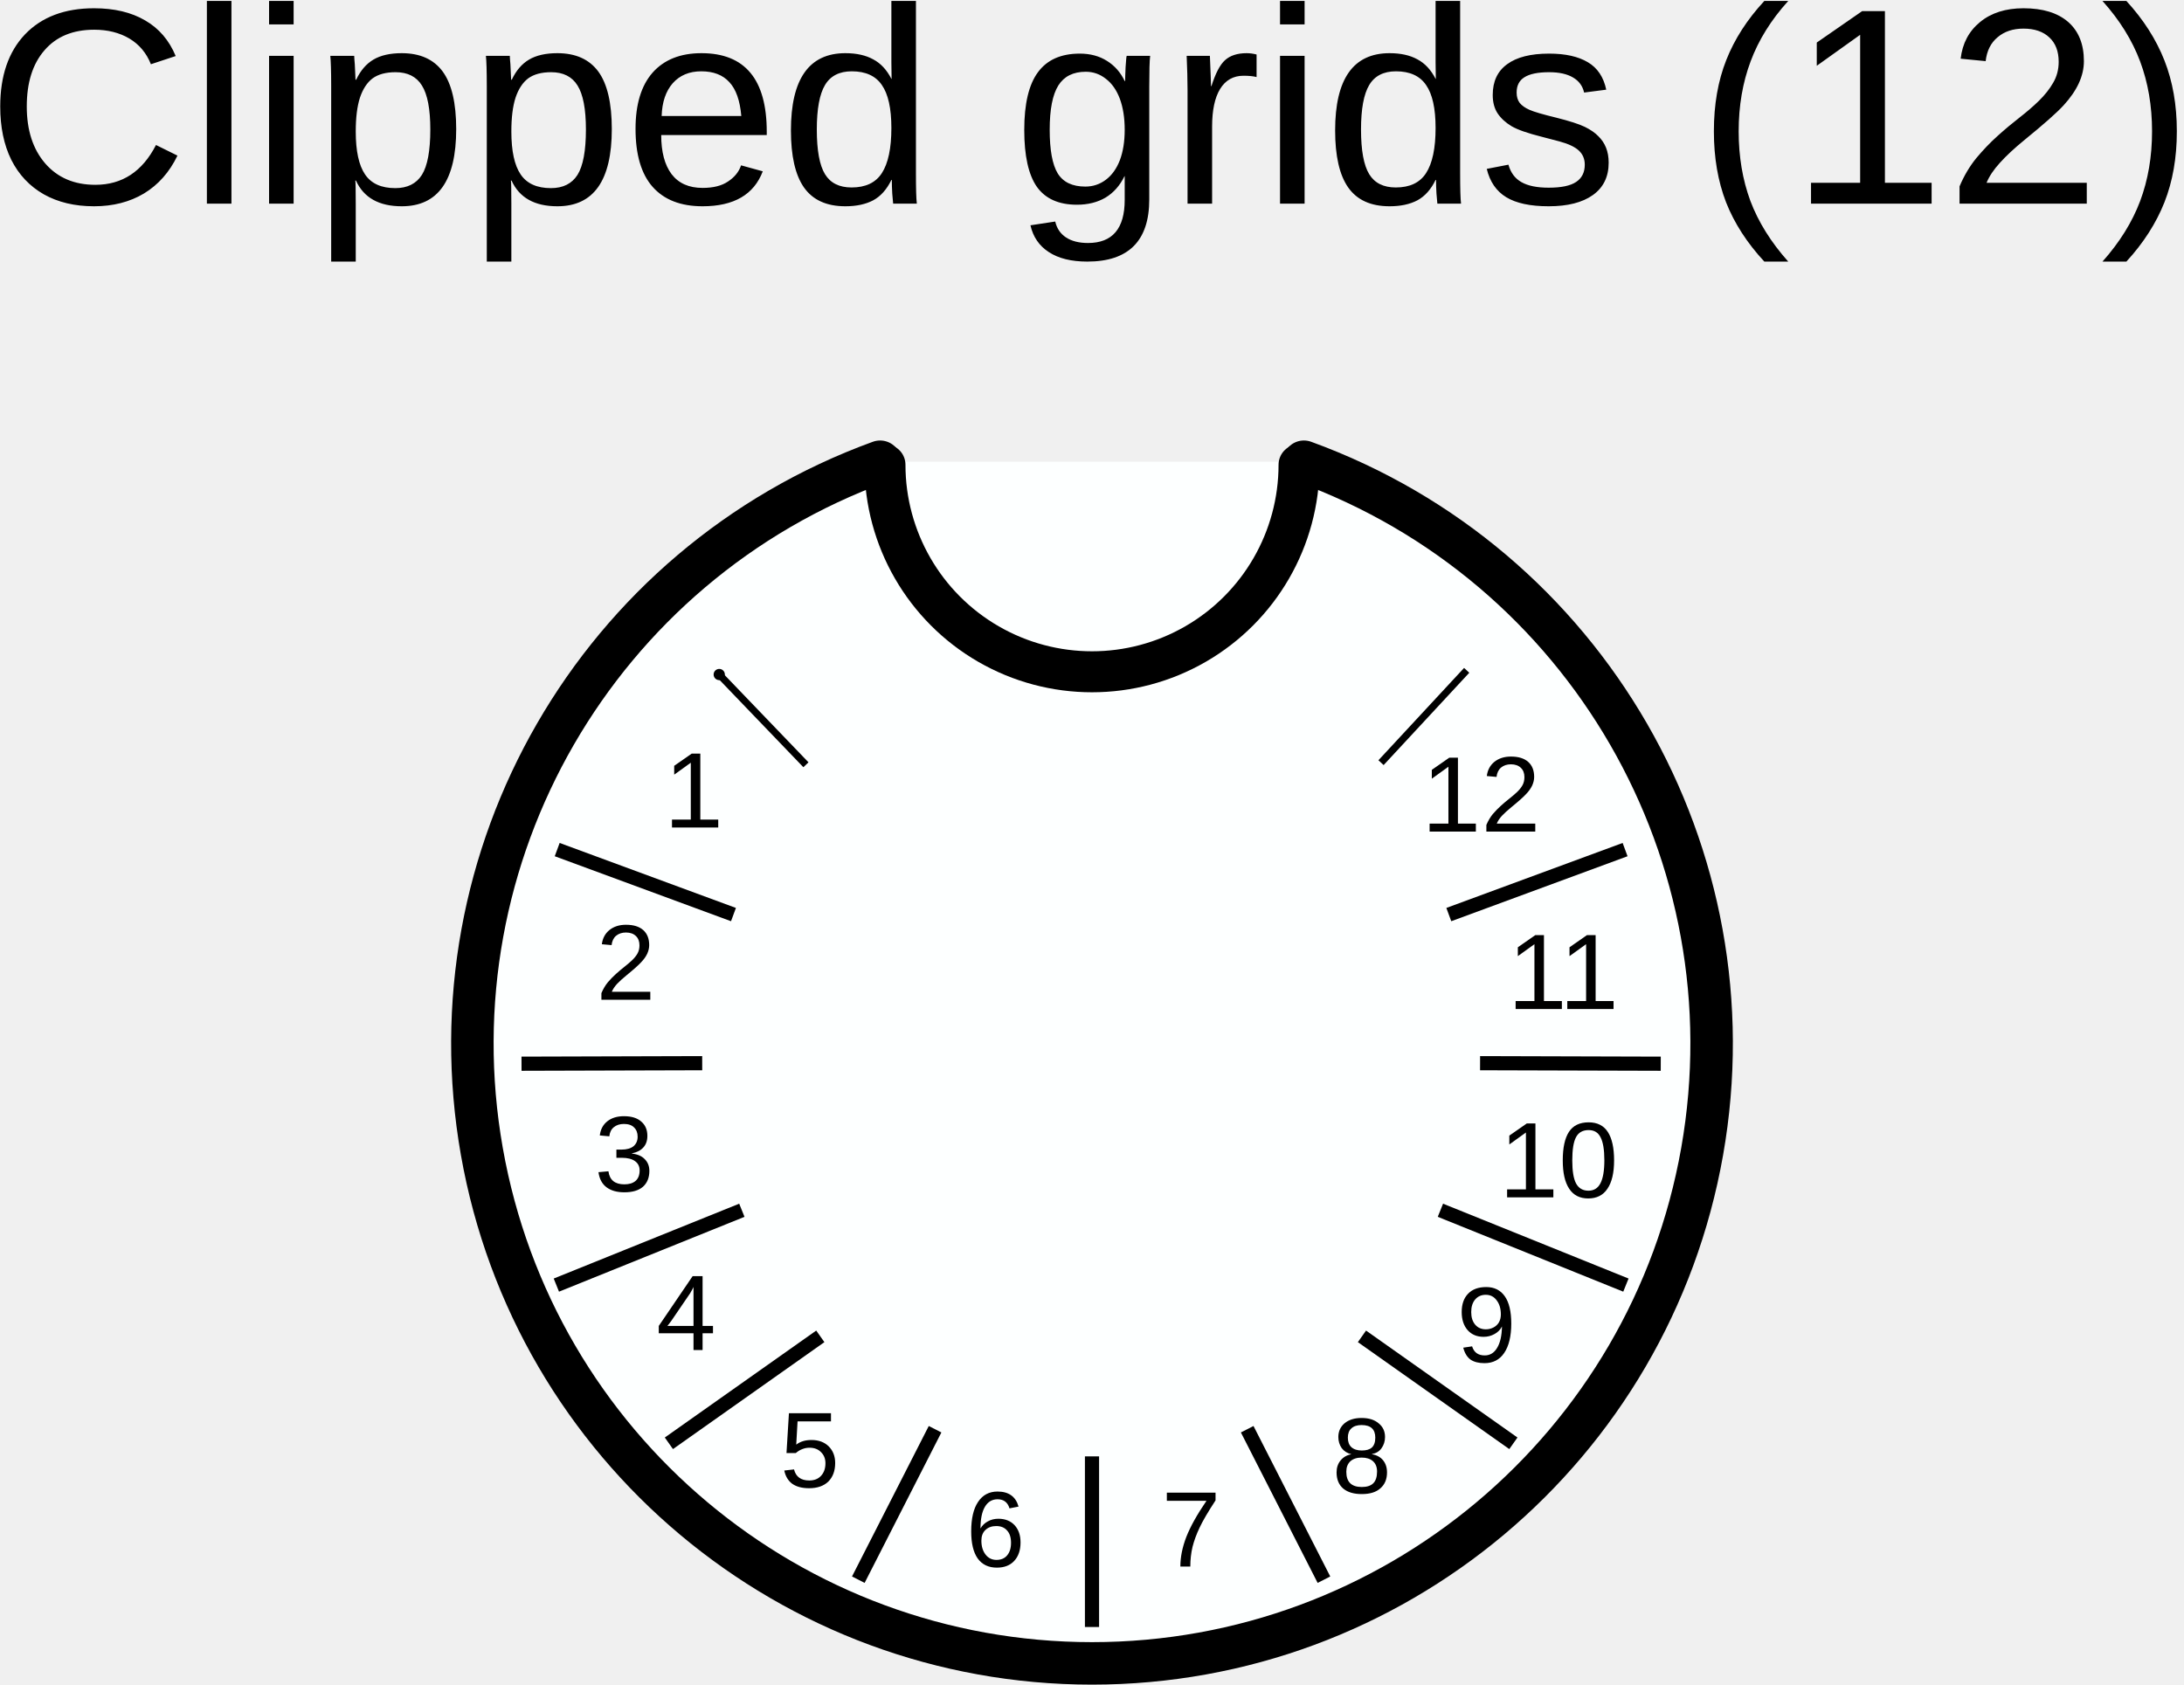
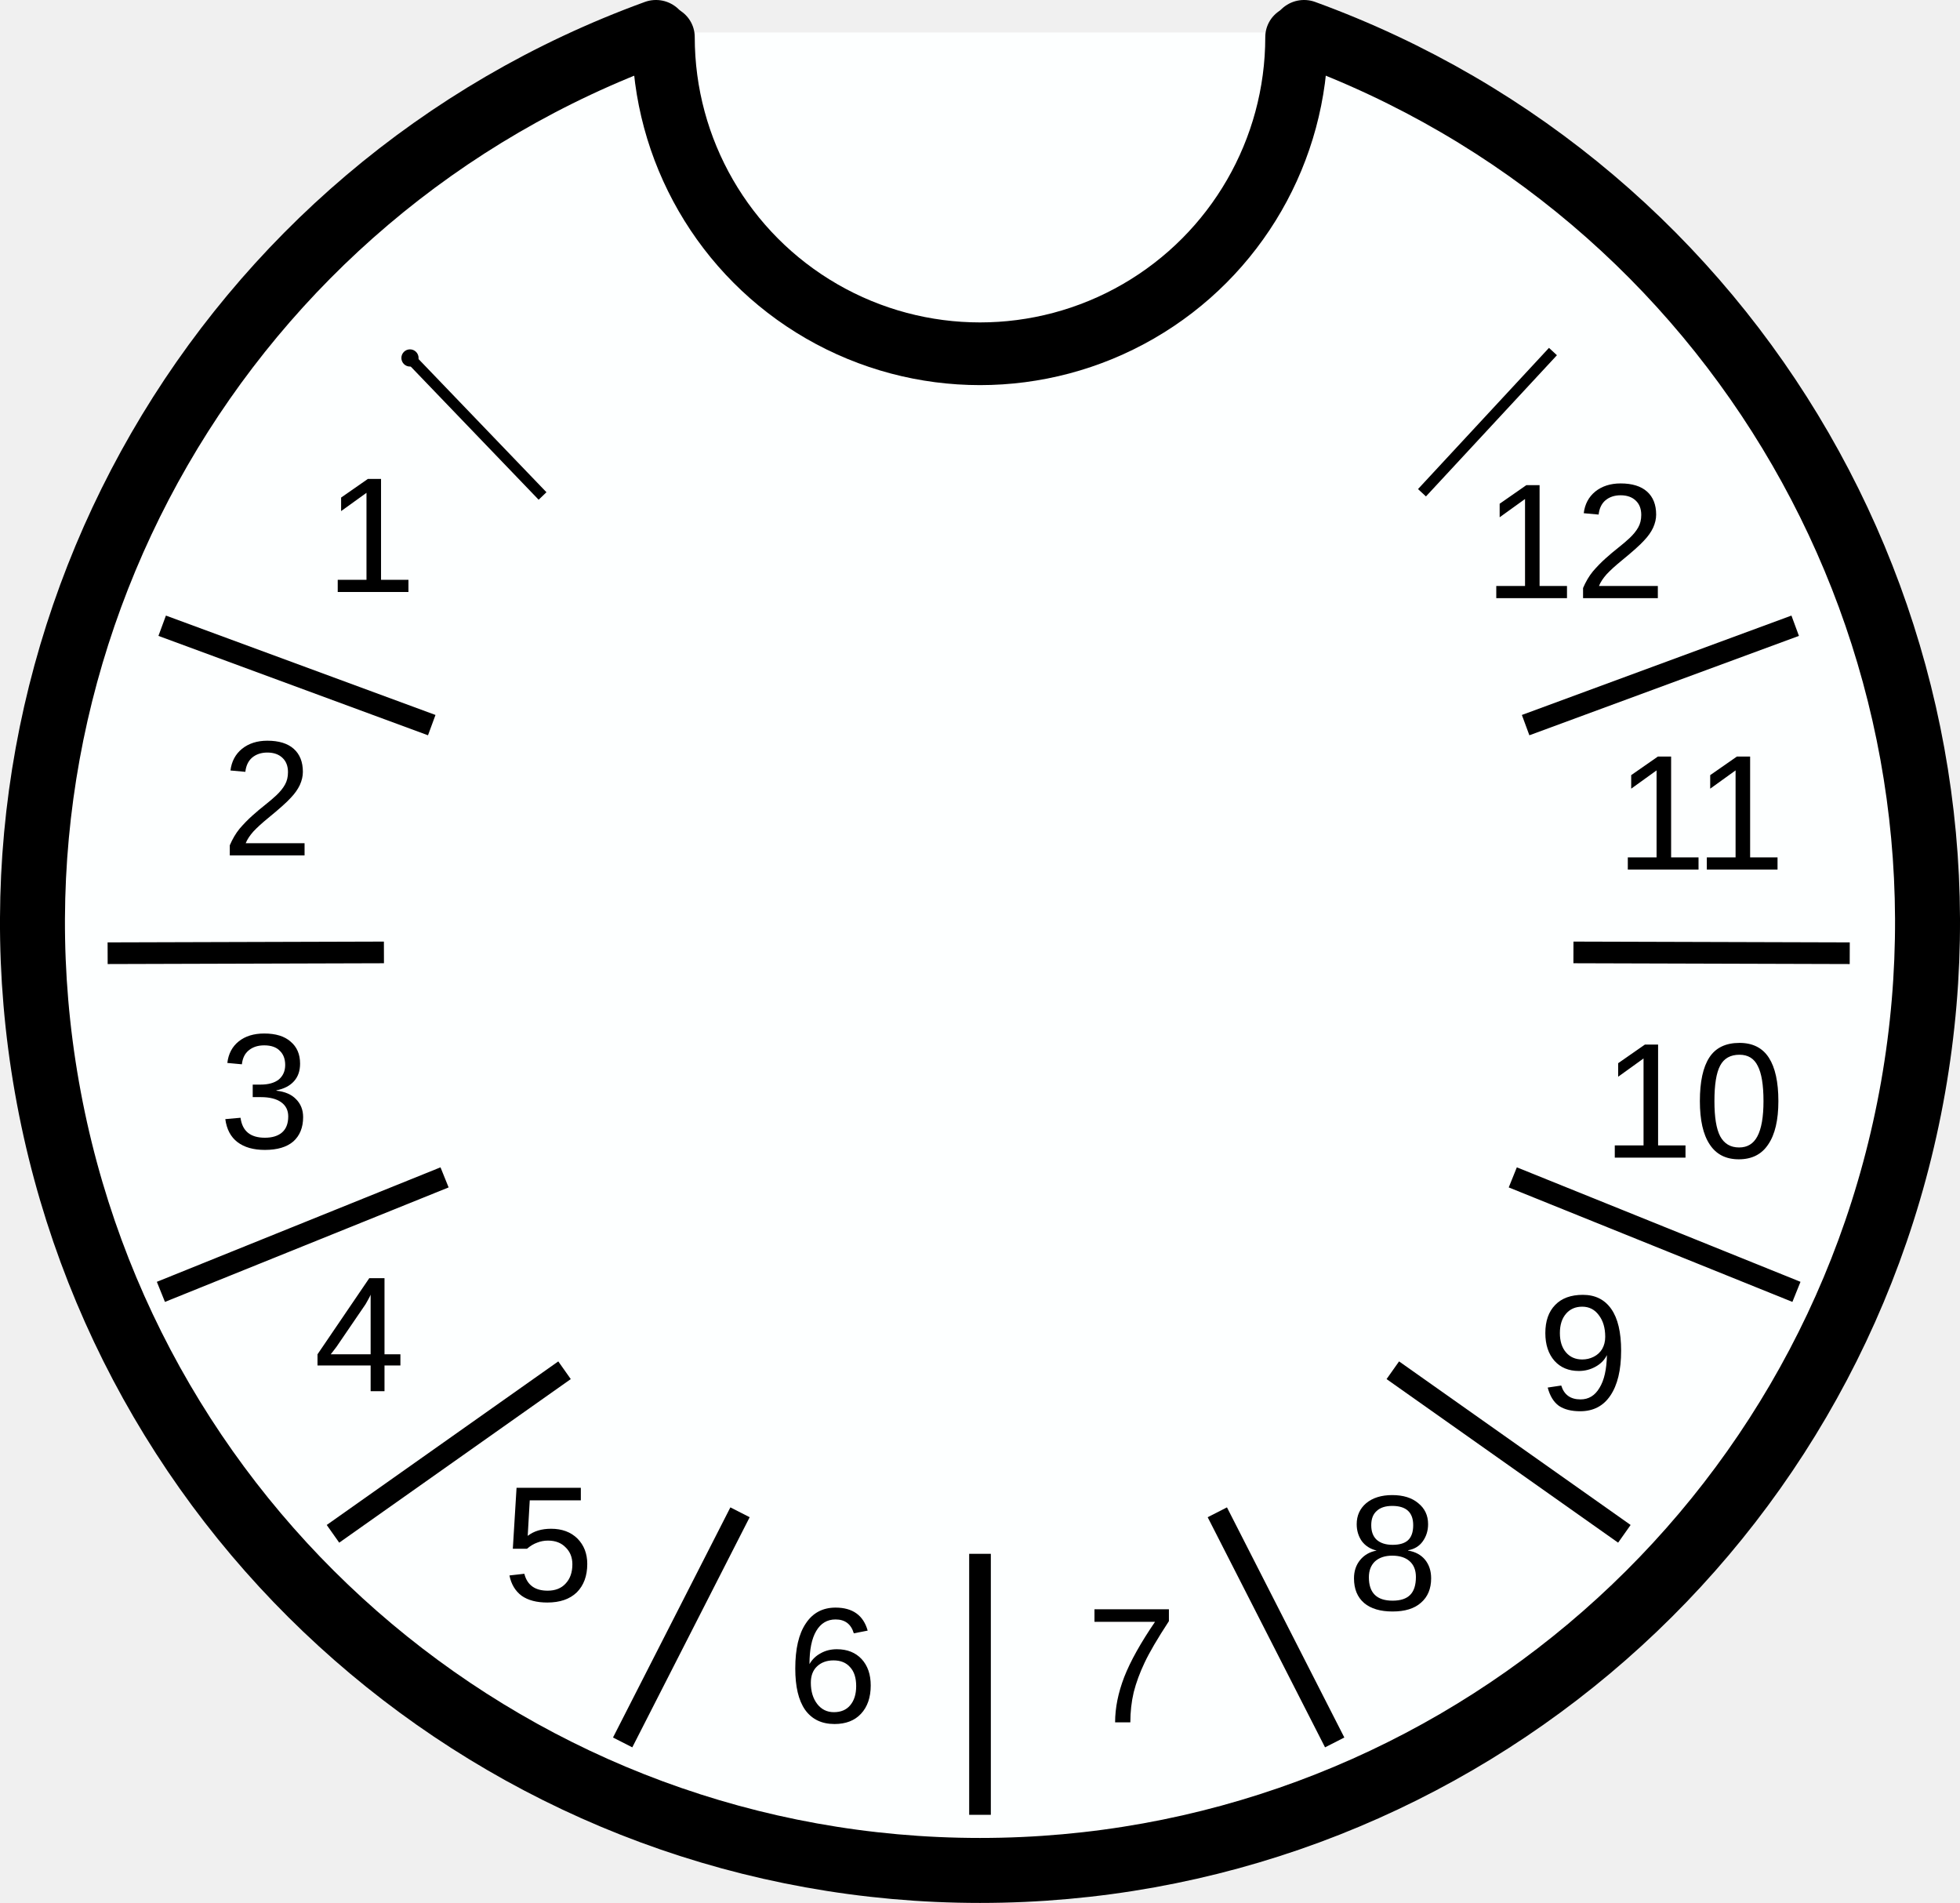
- <svg xmlns="http://www.w3.org/2000/svg" width="154.225mm" height="118.974mm" viewBox="0 0 154.225 118.974" version="1.1" id="svg20031">
+ <svg xmlns="http://www.w3.org/2000/svg" width="90.51mm" height="87.864mm" viewBox="0 0 90.51 87.864" version="1.1" id="svg20031">
  <defs id="defs20028">
    </defs>
-   <g id="layer1" transform="translate(275.3653,-280.6469)">
+   <g id="layer1" transform="translate(243.5077,-311.7562)">
    <g id="g31537" transform="translate(-169.8495,420.8082)">
      <text xml:space="preserve" style="font-style:normal;font-variant:normal;font-weight:normal;font-stretch:normal;font-size:19.756px;line-height:1.25;font-family:Arial;-inkscape-font-specification:Arial;letter-spacing:0px;word-spacing:0px;fill:#000000;fill-opacity:1;stroke:none;stroke-width:0.265" x="-106.5" y="-125.779" id="text13977">
        <tspan id="tspan13975" x="-106.5" y="-125.779" style="stroke-width:0.265">Clipped grids (12)</tspan>
      </text>
      <g id="g31391">
        <g id="g13947" transform="translate(-124.4092,-180.6993)">
          <path style="opacity:1;fill:#fdffff;fill-opacity:1;stroke:#000000;stroke-width:3;stroke-linecap:round;stroke-linejoin:round;stroke-miterlimit:4;stroke-dasharray:none;stroke-opacity:1;paint-order:normal" id="path13943" transform="rotate(-90)" d="m -73.147,110.97 a 43.751,43.751 0 0 1 -48.71,28.123 43.751,43.751 0 0 1 -36.154,-43.087 43.751,43.751 0 0 1 36.154,-43.087 43.751,43.751 0 0 1 48.71,28.123" />
          <path style="opacity:1;fill:#fdffff;fill-opacity:1;stroke:#000000;stroke-width:2.895;stroke-linecap:round;stroke-linejoin:round;stroke-miterlimit:4;stroke-dasharray:none;stroke-opacity:1;paint-order:normal" id="path13945" d="m 110.627,73.361 a 14.621,14.621 0 0 1 -7.31,12.662 14.621,14.621 0 0 1 -14.621,-1e-6 14.621,14.621 0 0 1 -7.31,-12.662" />
        </g>
        <circle style="fill:#ffffff;fill-opacity:1;stroke:#000000;stroke-width:1.233;stroke-linecap:round;paint-order:stroke fill markers" id="path14769" transform="rotate(-45.74315)" d="M 64.816,-65.789 A 37.998,37.998 0 0 1 41.068,-30.564 37.998,37.998 0 0 1 -0.492,-39.368 37.998,37.998 0 0 1 -7.916,-81.197 37.998,37.998 0 0 1 28.075,-103.766" />
        <circle style="fill:#ffffff;fill-opacity:1;stroke:#000000;stroke-width:1.233;stroke-linecap:round;paint-order:stroke fill markers" id="circle15235" transform="rotate(-45.74315)" d="M 55.979,-65.789 A 29.161,29.161 0 0 1 37.754,-38.756 29.161,29.161 0 0 1 5.86,-45.513 29.161,29.161 0 0 1 0.162,-77.613 29.161,29.161 0 0 1 27.783,-94.934" />
        <circle id="path15270" style="fill:#000000;stroke:none;stroke-width:0.265" cx="-54.726" cy="-92.524" r="0.397" />
        <path style="fill:none;stroke:#000000;stroke-width:0.5;stroke-linecap:butt;stroke-linejoin:miter;stroke-miterlimit:4;stroke-dasharray:none;stroke-opacity:1" d="m -54.726,-92.524 6.122,6.373" id="path15280" />
        <path style="fill:none;stroke:#000000;stroke-width:0.5;stroke-linecap:butt;stroke-linejoin:miter;stroke-miterlimit:4;stroke-dasharray:none;stroke-opacity:1" d="m -1.945,-92.82 -6.048,6.52" id="path15284" />
        <path style="fill:none;stroke:#000000;stroke-width:1;stroke-linecap:butt;stroke-linejoin:miter;stroke-miterlimit:4;stroke-dasharray:none;stroke-opacity:1" d="m -28.403,-37.307 c 0,4.017 0,8.034 0,12.05" id="path15409" />
        <path style="fill:none;stroke:#000000;stroke-width:1;stroke-linecap:butt;stroke-linejoin:miter;stroke-miterlimit:4;stroke-dasharray:none;stroke-opacity:1" d="m -47.589,-45.784 c -3.564,2.518 -7.128,5.035 -10.693,7.553" id="path16420" />
        <path style="fill:none;stroke:#000000;stroke-width:1;stroke-linecap:butt;stroke-linejoin:miter;stroke-miterlimit:4;stroke-dasharray:none;stroke-opacity:1" d="m -55.929,-65.076 c -4.253,0.012 -8.506,0.025 -12.759,0.037" id="path16424" />
        <path style="fill:none;stroke:#000000;stroke-width:1;stroke-linecap:butt;stroke-linejoin:miter;stroke-miterlimit:4;stroke-dasharray:none;stroke-opacity:1" d="m -53.721,-75.571 c -4.149,-1.53 -8.299,-3.059 -12.448,-4.589" id="path16432" />
        <path style="fill:none;stroke:#000000;stroke-width:1;stroke-linecap:butt;stroke-linejoin:miter;stroke-miterlimit:4;stroke-dasharray:none;stroke-opacity:1" d="m -53.129,-54.689 c -4.366,1.762 -8.733,3.524 -13.099,5.286" id="path16436" />
        <path style="fill:none;stroke:#000000;stroke-width:1;stroke-linecap:butt;stroke-linejoin:miter;stroke-miterlimit:4;stroke-dasharray:none;stroke-opacity:1" d="m -39.485,-39.225 c -1.807,3.542 -3.613,7.084 -5.42,10.626" id="path16440" />
        <path style="fill:none;stroke:#000000;stroke-width:1;stroke-linecap:butt;stroke-linejoin:miter;stroke-miterlimit:4;stroke-dasharray:none;stroke-opacity:1" d="m -9.34,-45.784 c 3.564,2.518 7.128,5.035 10.693,7.553" id="path16608" />
        <path style="fill:none;stroke:#000000;stroke-width:1;stroke-linecap:butt;stroke-linejoin:miter;stroke-miterlimit:4;stroke-dasharray:none;stroke-opacity:1" d="m -0.999,-65.076 c 4.253,0.012 8.506,0.025 12.759,0.037" id="path16614" />
        <path style="fill:none;stroke:#000000;stroke-width:1;stroke-linecap:butt;stroke-linejoin:miter;stroke-miterlimit:4;stroke-dasharray:none;stroke-opacity:1" d="m -3.207,-75.571 c 4.149,-1.53 8.299,-3.059 12.448,-4.589" id="path16620" />
        <path style="fill:none;stroke:#000000;stroke-width:1;stroke-linecap:butt;stroke-linejoin:miter;stroke-miterlimit:4;stroke-dasharray:none;stroke-opacity:1" d="m -3.8,-54.689 c 4.366,1.762 8.733,3.524 13.099,5.286" id="path16626" />
        <path style="fill:none;stroke:#000000;stroke-width:1;stroke-linecap:butt;stroke-linejoin:miter;stroke-miterlimit:4;stroke-dasharray:none;stroke-opacity:1" d="m -17.444,-39.225 c 1.807,3.542 3.613,7.084 5.42,10.626" id="path16632" />
        <text xml:space="preserve" style="font-style:normal;font-variant:normal;font-weight:normal;font-stretch:normal;font-size:7.572px;line-height:1.25;font-family:Arial;-inkscape-font-specification:Arial;letter-spacing:0px;word-spacing:0px;fill:#000000;fill-opacity:1;stroke:none;stroke-width:0.189" x="-58.639" y="-81.721" id="text13961">
          <tspan id="tspan13959" x="-58.639" y="-81.721" style="stroke-width:0.189">1</tspan>
        </text>
        <text xml:space="preserve" style="font-style:normal;font-variant:normal;font-weight:normal;font-stretch:normal;font-size:7.572px;line-height:1.25;font-family:Arial;-inkscape-font-specification:Arial;letter-spacing:0px;word-spacing:0px;fill:#000000;fill-opacity:1;stroke:none;stroke-width:0.189" x="-63.422" y="-69.557" id="text16858">
          <tspan id="tspan16856" x="-63.422" y="-69.557" style="stroke-width:0.189">2</tspan>
        </text>
        <text xml:space="preserve" style="font-style:normal;font-variant:normal;font-weight:normal;font-stretch:normal;font-size:7.572px;line-height:1.25;font-family:Arial;-inkscape-font-specification:Arial;letter-spacing:0px;word-spacing:0px;fill:#000000;fill-opacity:1;stroke:none;stroke-width:0.189" x="-63.537" y="-56.037" id="text16964">
          <tspan id="tspan16962" x="-63.537" y="-56.037" style="stroke-width:0.189">3</tspan>
        </text>
        <text xml:space="preserve" style="font-style:normal;font-variant:normal;font-weight:normal;font-stretch:normal;font-size:7.572px;line-height:1.25;font-family:Arial;-inkscape-font-specification:Arial;letter-spacing:0px;word-spacing:0px;fill:#000000;fill-opacity:1;stroke:none;stroke-width:0.189" x="-59.169" y="-44.817" id="text17070">
          <tspan id="tspan17068" x="-59.169" y="-44.817" style="stroke-width:0.189">4</tspan>
        </text>
        <text xml:space="preserve" style="font-style:normal;font-variant:normal;font-weight:normal;font-stretch:normal;font-size:7.572px;line-height:1.25;font-family:Arial;-inkscape-font-specification:Arial;letter-spacing:0px;word-spacing:0px;fill:#000000;fill-opacity:1;stroke:none;stroke-width:0.189" x="-50.431" y="-35.137" id="text17176">
          <tspan id="tspan17174" x="-50.431" y="-35.137" style="stroke-width:0.189">5</tspan>
        </text>
        <text xml:space="preserve" style="font-style:normal;font-variant:normal;font-weight:normal;font-stretch:normal;font-size:7.572px;line-height:1.25;font-family:Arial;-inkscape-font-specification:Arial;letter-spacing:0px;word-spacing:0px;fill:#000000;fill-opacity:1;stroke:none;stroke-width:0.189" x="-37.325" y="-29.527" id="text17612">
          <tspan id="tspan17610" x="-37.325" y="-29.527" style="stroke-width:0.189">6</tspan>
        </text>
        <text xml:space="preserve" style="font-style:normal;font-variant:normal;font-weight:normal;font-stretch:normal;font-size:7.572px;line-height:1.25;font-family:Arial;-inkscape-font-specification:Arial;letter-spacing:0px;word-spacing:0px;fill:#000000;fill-opacity:1;stroke:none;stroke-width:0.189" x="-23.506" y="-29.527" id="text17718">
          <tspan id="tspan17716" x="-23.506" y="-29.527" style="stroke-width:0.189">7</tspan>
        </text>
        <text xml:space="preserve" style="font-style:normal;font-variant:normal;font-weight:normal;font-stretch:normal;font-size:7.572px;line-height:1.25;font-family:Arial;-inkscape-font-specification:Arial;letter-spacing:0px;word-spacing:0px;fill:#000000;fill-opacity:1;stroke:none;stroke-width:0.189" x="-11.459" y="-34.723" id="text17890">
          <tspan id="tspan17888" x="-11.459" y="-34.723" style="stroke-width:0.189">8</tspan>
        </text>
        <text xml:space="preserve" style="font-style:normal;font-variant:normal;font-weight:normal;font-stretch:normal;font-size:7.572px;line-height:1.25;font-family:Arial;-inkscape-font-specification:Arial;letter-spacing:0px;word-spacing:0px;fill:#000000;fill-opacity:1;stroke:none;stroke-width:0.189" x="-2.658" y="-43.969" id="text18194">
          <tspan id="tspan18192" x="-2.658" y="-43.969" style="stroke-width:0.189">9</tspan>
        </text>
        <text xml:space="preserve" style="font-style:normal;font-variant:normal;font-weight:normal;font-stretch:normal;font-size:7.572px;line-height:1.25;font-family:Arial;-inkscape-font-specification:Arial;letter-spacing:0px;word-spacing:0px;fill:#000000;fill-opacity:1;stroke:none;stroke-width:0.189" x="0.333" y="-55.603" id="text18432">
          <tspan id="tspan18430" x="0.333" y="-55.603" style="stroke-width:0.189">10</tspan>
        </text>
        <text xml:space="preserve" style="font-style:normal;font-variant:normal;font-weight:normal;font-stretch:normal;font-size:7.572px;line-height:1.25;font-family:Arial;-inkscape-font-specification:Arial;letter-spacing:0px;word-spacing:0px;fill:#000000;fill-opacity:1;stroke:none;stroke-width:0.189" x="0.935" y="-68.902" id="text19462">
          <tspan id="tspan19460" x="0.935" y="-68.902" style="stroke-width:0.189">11</tspan>
        </text>
        <text xml:space="preserve" style="font-style:normal;font-variant:normal;font-weight:normal;font-stretch:normal;font-size:7.572px;line-height:1.25;font-family:Arial;-inkscape-font-specification:Arial;letter-spacing:0px;word-spacing:0px;fill:#000000;fill-opacity:1;stroke:none;stroke-width:0.189" x="-5.141" y="-81.436" id="text19568">
          <tspan id="tspan19566" x="-5.141" y="-81.436" style="stroke-width:0.189">12</tspan>
        </text>
      </g>
    </g>
  </g>
</svg>
